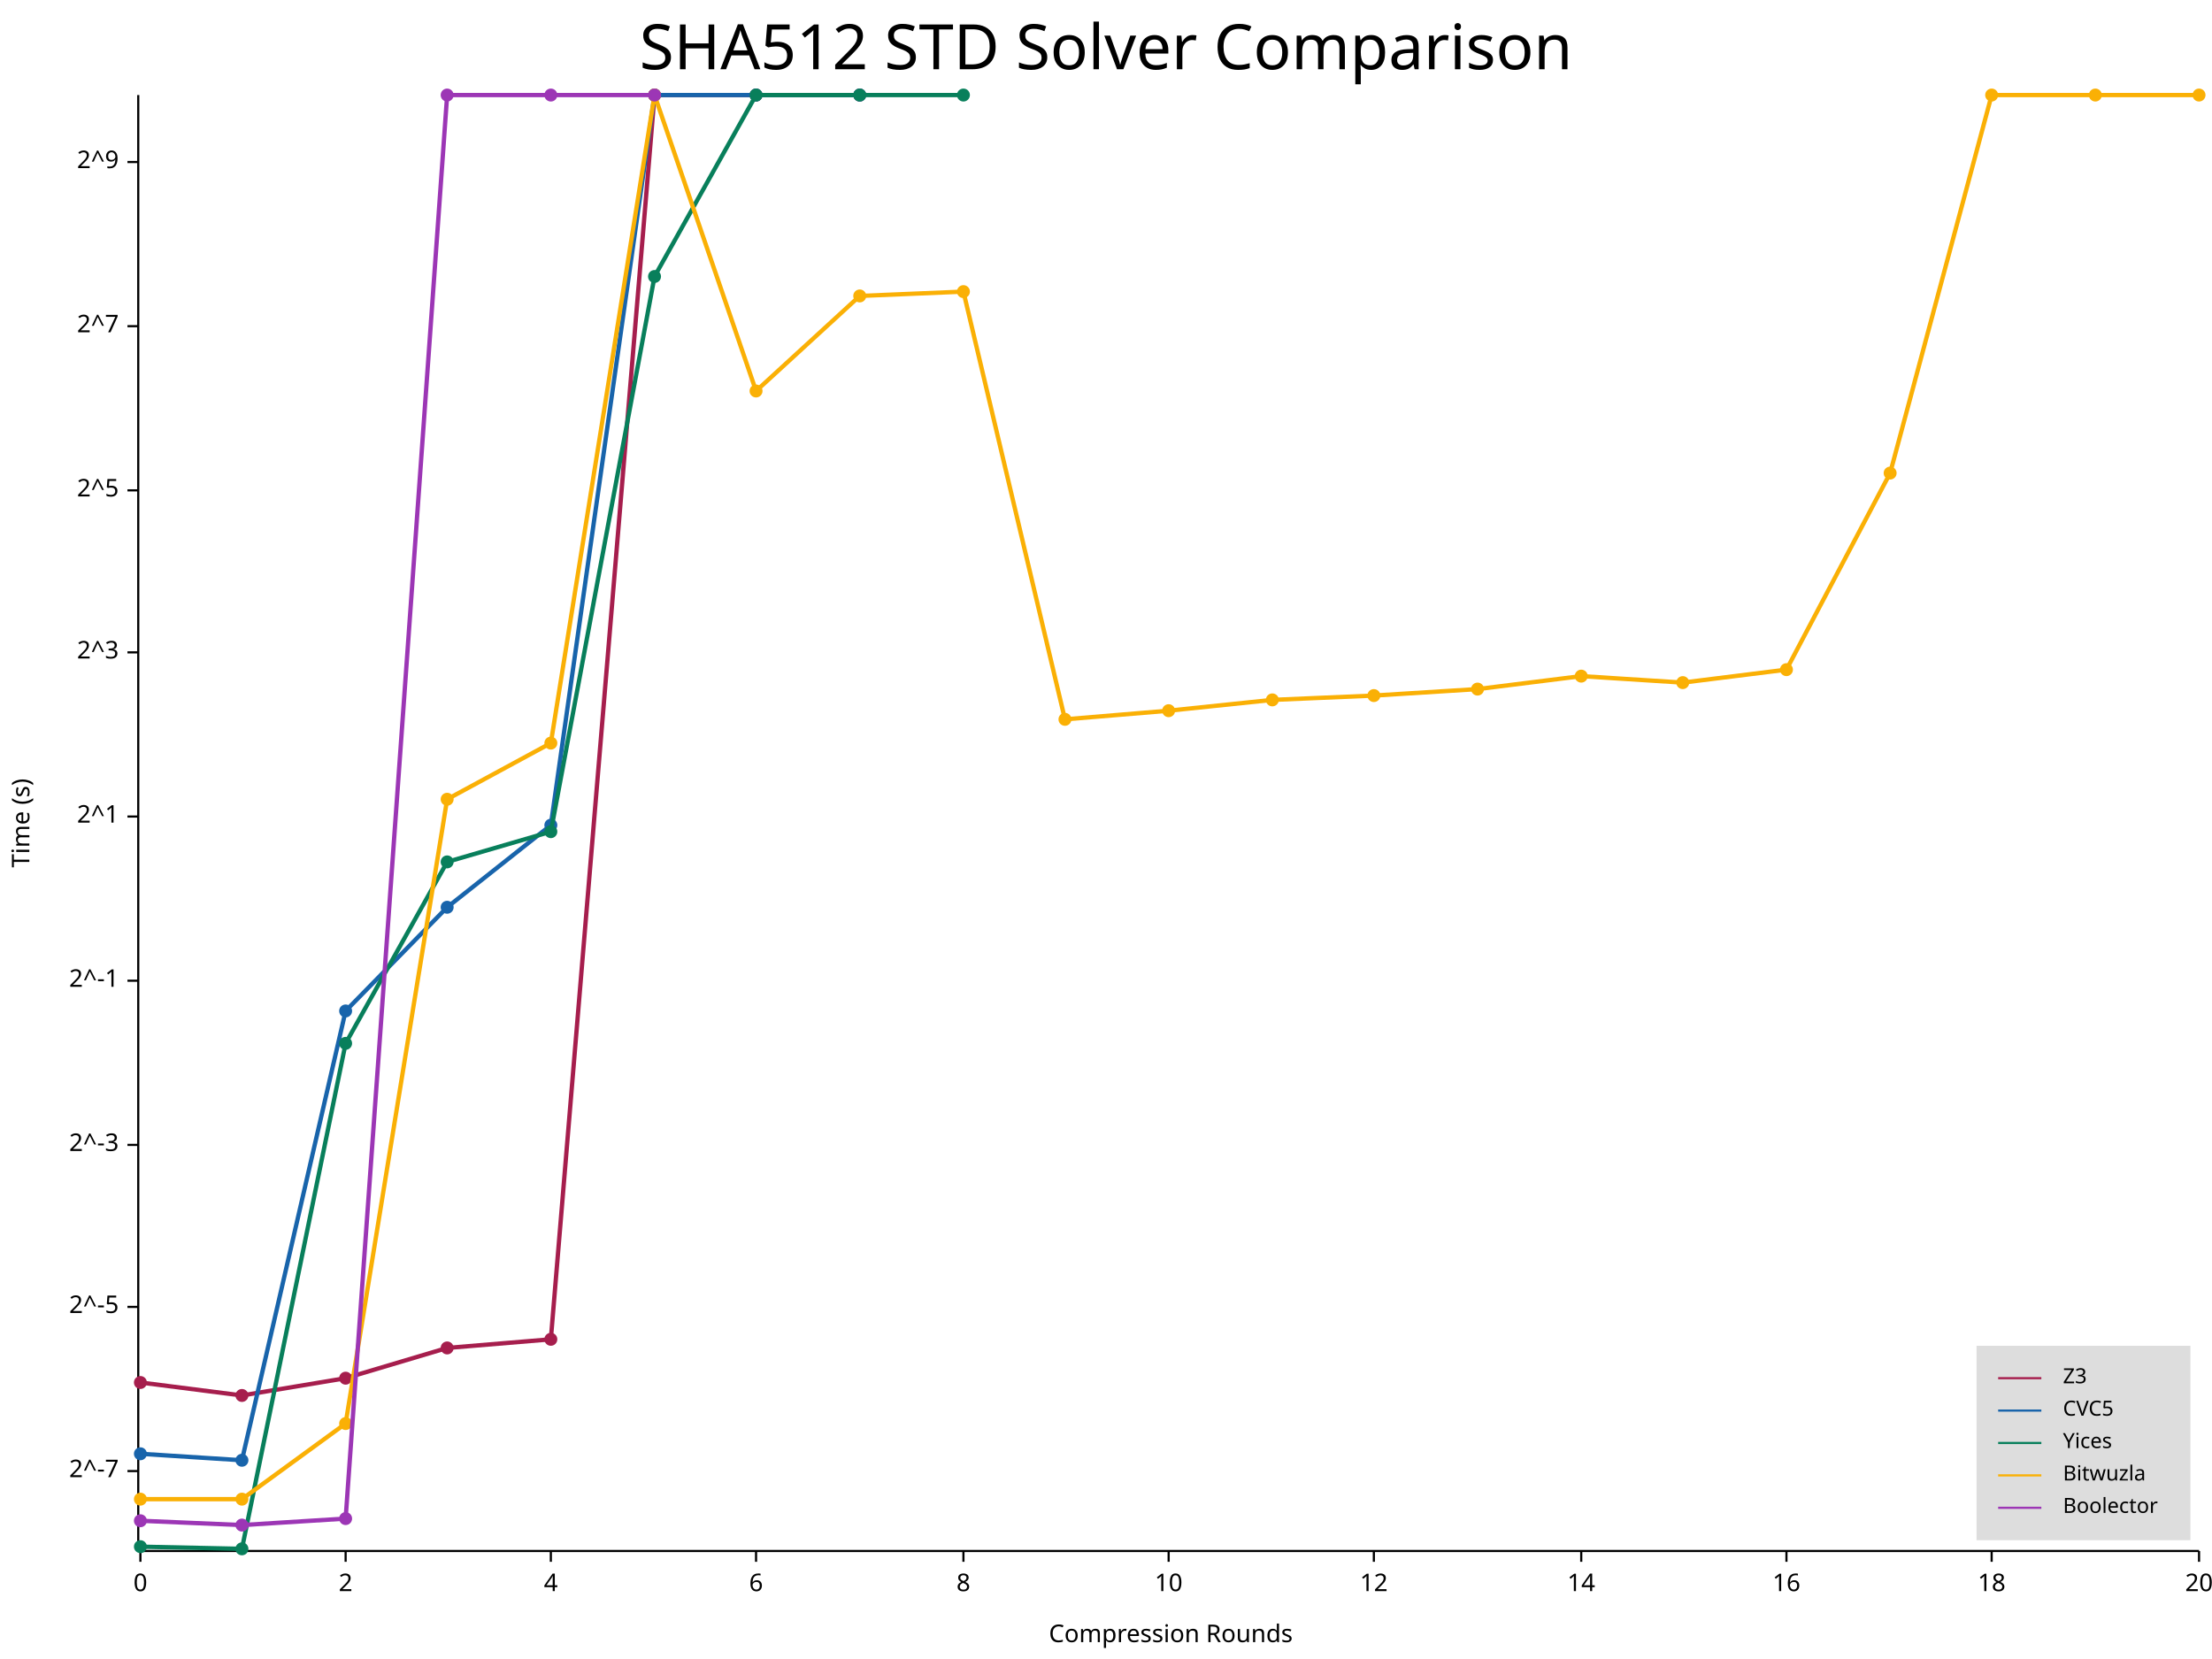
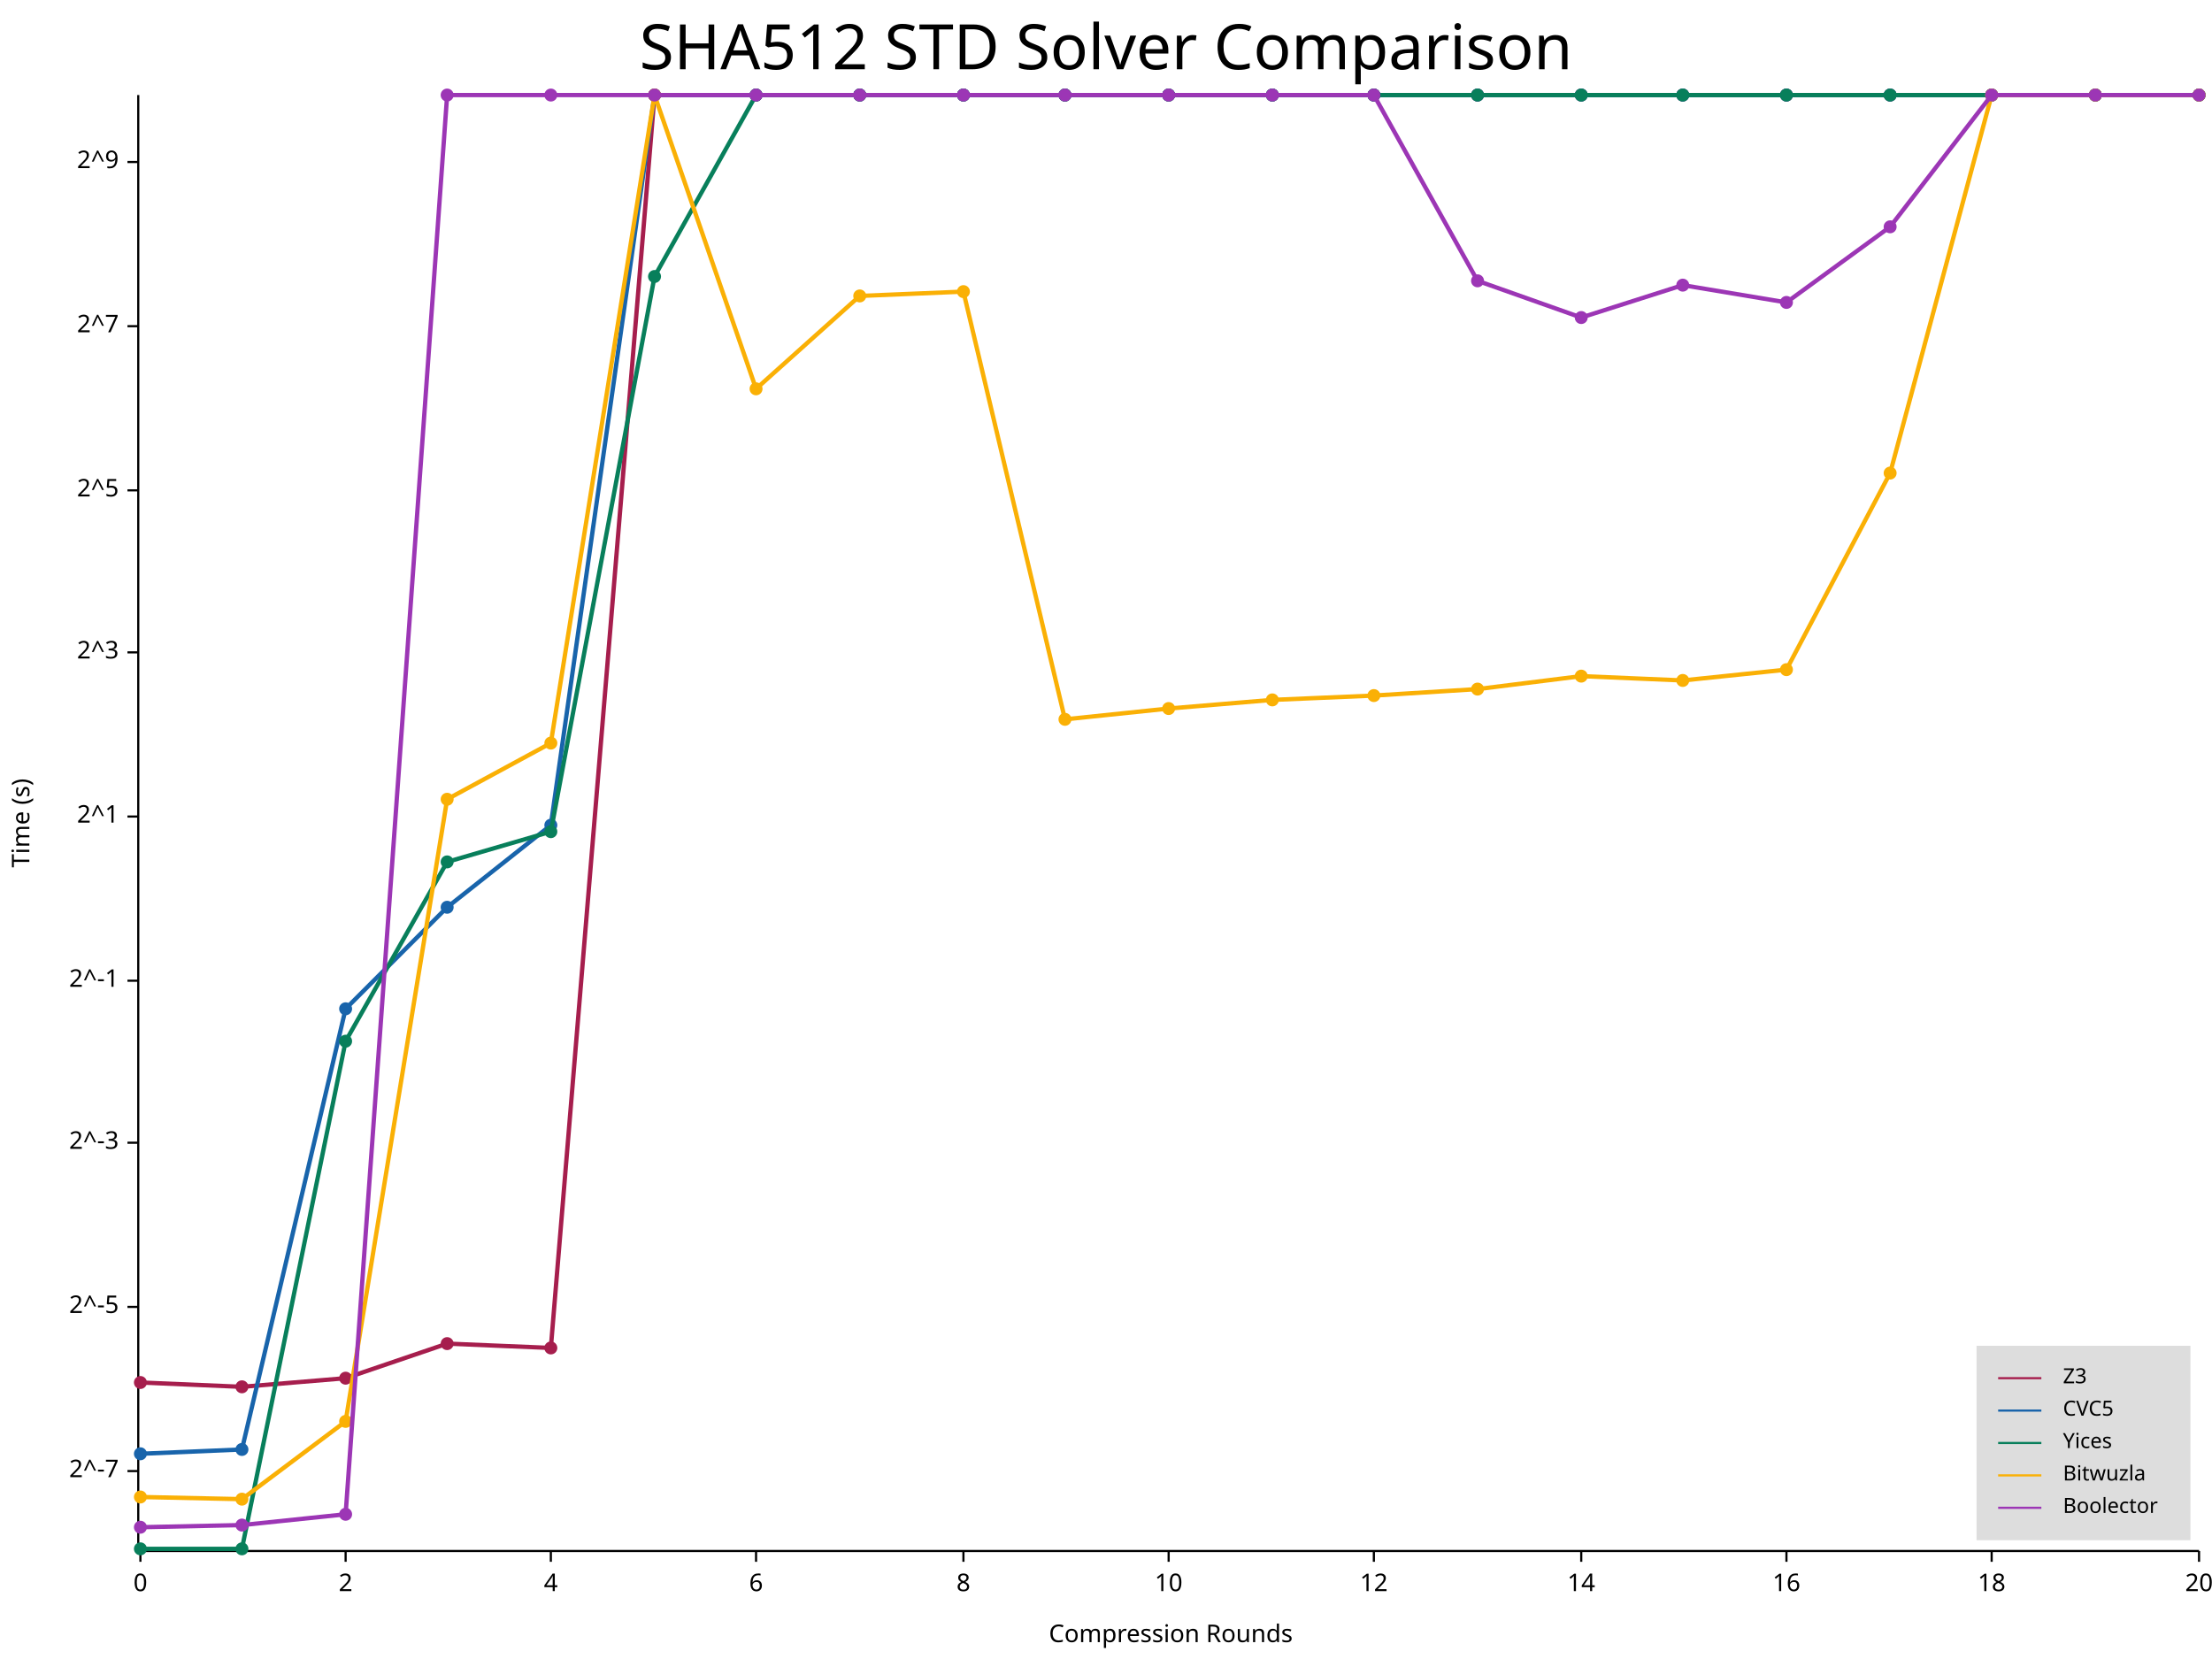
<svg xmlns="http://www.w3.org/2000/svg" width="1024" height="768" viewBox="0 0 1024 768">
  <rect x="0" y="0" width="1024" height="768" opacity="1" fill="#FFFFFF" stroke="none" />
  <text x="512" y="10" dy="0.76em" text-anchor="middle" font-family="noto sans" font-size="29.032" opacity="1" fill="#000000">
SHA512 STD Solver Comparison
</text>
  <text x="542" y="763" dy="-0.5ex" text-anchor="middle" font-family="noto sans" font-size="11.29" opacity="1" fill="#000000">
Compression Rounds
</text>
  <polyline fill="none" opacity="1" stroke="#000000" stroke-width="1" points="65,718 1018,718 " />
  <text x="65" y="728" dy="0.76em" text-anchor="middle" font-family="noto sans" font-size="11.29" opacity="1" fill="#000000">
0
</text>
  <polyline fill="none" opacity="1" stroke="#000000" stroke-width="1" points="65,718 65,723 " />
  <text x="160" y="728" dy="0.76em" text-anchor="middle" font-family="noto sans" font-size="11.29" opacity="1" fill="#000000">
2
</text>
  <polyline fill="none" opacity="1" stroke="#000000" stroke-width="1" points="160,718 160,723 " />
  <text x="255" y="728" dy="0.76em" text-anchor="middle" font-family="noto sans" font-size="11.29" opacity="1" fill="#000000">
4
</text>
  <polyline fill="none" opacity="1" stroke="#000000" stroke-width="1" points="255,718 255,723 " />
  <text x="350" y="728" dy="0.76em" text-anchor="middle" font-family="noto sans" font-size="11.29" opacity="1" fill="#000000">
6
</text>
  <polyline fill="none" opacity="1" stroke="#000000" stroke-width="1" points="350,718 350,723 " />
  <text x="446" y="728" dy="0.76em" text-anchor="middle" font-family="noto sans" font-size="11.29" opacity="1" fill="#000000">
8
</text>
  <polyline fill="none" opacity="1" stroke="#000000" stroke-width="1" points="446,718 446,723 " />
  <text x="541" y="728" dy="0.76em" text-anchor="middle" font-family="noto sans" font-size="11.29" opacity="1" fill="#000000">
10
</text>
  <polyline fill="none" opacity="1" stroke="#000000" stroke-width="1" points="541,718 541,723 " />
  <text x="636" y="728" dy="0.76em" text-anchor="middle" font-family="noto sans" font-size="11.29" opacity="1" fill="#000000">
12
</text>
  <polyline fill="none" opacity="1" stroke="#000000" stroke-width="1" points="636,718 636,723 " />
  <text x="732" y="728" dy="0.76em" text-anchor="middle" font-family="noto sans" font-size="11.29" opacity="1" fill="#000000">
14
</text>
  <polyline fill="none" opacity="1" stroke="#000000" stroke-width="1" points="732,718 732,723 " />
  <text x="827" y="728" dy="0.76em" text-anchor="middle" font-family="noto sans" font-size="11.29" opacity="1" fill="#000000">
16
</text>
  <polyline fill="none" opacity="1" stroke="#000000" stroke-width="1" points="827,718 827,723 " />
  <text x="922" y="728" dy="0.76em" text-anchor="middle" font-family="noto sans" font-size="11.29" opacity="1" fill="#000000">
18
</text>
  <polyline fill="none" opacity="1" stroke="#000000" stroke-width="1" points="922,718 922,723 " />
  <text x="1018" y="728" dy="0.76em" text-anchor="middle" font-family="noto sans" font-size="11.29" opacity="1" fill="#000000">
20
</text>
  <polyline fill="none" opacity="1" stroke="#000000" stroke-width="1" points="1018,718 1018,723 " />
  <text x="5" y="381" dy="0.76em" text-anchor="middle" font-family="noto sans" font-size="11.29" opacity="1" fill="#000000" transform="rotate(270, 5, 381)">
Time (s)
</text>
  <polyline fill="none" opacity="1" stroke="#000000" stroke-width="1" points="64,44 64,717 " />
  <text x="55" y="681" dy="0.5ex" text-anchor="end" font-family="noto sans" font-size="11.29" opacity="1" fill="#000000">
2^-7
</text>
  <polyline fill="none" opacity="1" stroke="#000000" stroke-width="1" points="59,681 64,681 " />
  <text x="55" y="605" dy="0.5ex" text-anchor="end" font-family="noto sans" font-size="11.29" opacity="1" fill="#000000">
2^-5
</text>
  <polyline fill="none" opacity="1" stroke="#000000" stroke-width="1" points="59,605 64,605 " />
-   <text x="55" y="530" dy="0.5ex" text-anchor="end" font-family="noto sans" font-size="11.29" opacity="1" fill="#000000">
+   <text x="55" y="529" dy="0.5ex" text-anchor="end" font-family="noto sans" font-size="11.29" opacity="1" fill="#000000">
2^-3
</text>
-   <polyline fill="none" opacity="1" stroke="#000000" stroke-width="1" points="59,530 64,530 " />
+   <polyline fill="none" opacity="1" stroke="#000000" stroke-width="1" points="59,529 64,529 " />
  <text x="55" y="454" dy="0.5ex" text-anchor="end" font-family="noto sans" font-size="11.29" opacity="1" fill="#000000">
2^-1
</text>
  <polyline fill="none" opacity="1" stroke="#000000" stroke-width="1" points="59,454 64,454 " />
  <text x="55" y="378" dy="0.5ex" text-anchor="end" font-family="noto sans" font-size="11.29" opacity="1" fill="#000000">
2^1
</text>
  <polyline fill="none" opacity="1" stroke="#000000" stroke-width="1" points="59,378 64,378 " />
  <text x="55" y="302" dy="0.5ex" text-anchor="end" font-family="noto sans" font-size="11.29" opacity="1" fill="#000000">
2^3
</text>
  <polyline fill="none" opacity="1" stroke="#000000" stroke-width="1" points="59,302 64,302 " />
  <text x="55" y="227" dy="0.5ex" text-anchor="end" font-family="noto sans" font-size="11.29" opacity="1" fill="#000000">
2^5
</text>
  <polyline fill="none" opacity="1" stroke="#000000" stroke-width="1" points="59,227 64,227 " />
  <text x="55" y="151" dy="0.5ex" text-anchor="end" font-family="noto sans" font-size="11.29" opacity="1" fill="#000000">
2^7
</text>
  <polyline fill="none" opacity="1" stroke="#000000" stroke-width="1" points="59,151 64,151 " />
  <text x="55" y="75" dy="0.5ex" text-anchor="end" font-family="noto sans" font-size="11.29" opacity="1" fill="#000000">
2^9
</text>
  <polyline fill="none" opacity="1" stroke="#000000" stroke-width="1" points="59,75 64,75 " />
-   <polyline fill="none" opacity="1" stroke="#A61E4D" stroke-width="2" points="65,640 112,646 160,638 207,624 255,620 303,44 350,44 398,44 " />
+   <polyline fill="none" opacity="1" stroke="#A61E4D" stroke-width="2" points="65,640 112,642 160,638 207,622 255,624 303,44 350,44 398,44 446,44 493,44 541,44 589,44 636,44 684,44 732,44 779,44 827,44 875,44 922,44 970,44 1018,44 " />
  <circle cx="65" cy="640" r="3" opacity="1" fill="#A61E4D" stroke="none" stroke-width="1" />
-   <circle cx="112" cy="646" r="3" opacity="1" fill="#A61E4D" stroke="none" stroke-width="1" />
+   <circle cx="112" cy="642" r="3" opacity="1" fill="#A61E4D" stroke="none" stroke-width="1" />
  <circle cx="160" cy="638" r="3" opacity="1" fill="#A61E4D" stroke="none" stroke-width="1" />
-   <circle cx="207" cy="624" r="3" opacity="1" fill="#A61E4D" stroke="none" stroke-width="1" />
-   <circle cx="255" cy="620" r="3" opacity="1" fill="#A61E4D" stroke="none" stroke-width="1" />
+   <circle cx="207" cy="622" r="3" opacity="1" fill="#A61E4D" stroke="none" stroke-width="1" />
+   <circle cx="255" cy="624" r="3" opacity="1" fill="#A61E4D" stroke="none" stroke-width="1" />
  <circle cx="303" cy="44" r="3" opacity="1" fill="#A61E4D" stroke="none" stroke-width="1" />
  <circle cx="350" cy="44" r="3" opacity="1" fill="#A61E4D" stroke="none" stroke-width="1" />
  <circle cx="398" cy="44" r="3" opacity="1" fill="#A61E4D" stroke="none" stroke-width="1" />
-   <polyline fill="none" opacity="1" stroke="#1864AB" stroke-width="2" points="65,673 112,676 160,468 207,420 255,382 303,44 350,44 398,44 " />
+   <circle cx="446" cy="44" r="3" opacity="1" fill="#A61E4D" stroke="none" stroke-width="1" />
+   <circle cx="493" cy="44" r="3" opacity="1" fill="#A61E4D" stroke="none" stroke-width="1" />
+   <circle cx="541" cy="44" r="3" opacity="1" fill="#A61E4D" stroke="none" stroke-width="1" />
+   <circle cx="589" cy="44" r="3" opacity="1" fill="#A61E4D" stroke="none" stroke-width="1" />
+   <circle cx="636" cy="44" r="3" opacity="1" fill="#A61E4D" stroke="none" stroke-width="1" />
+   <circle cx="684" cy="44" r="3" opacity="1" fill="#A61E4D" stroke="none" stroke-width="1" />
+   <circle cx="732" cy="44" r="3" opacity="1" fill="#A61E4D" stroke="none" stroke-width="1" />
+   <circle cx="779" cy="44" r="3" opacity="1" fill="#A61E4D" stroke="none" stroke-width="1" />
+   <circle cx="827" cy="44" r="3" opacity="1" fill="#A61E4D" stroke="none" stroke-width="1" />
+   <circle cx="875" cy="44" r="3" opacity="1" fill="#A61E4D" stroke="none" stroke-width="1" />
+   <circle cx="922" cy="44" r="3" opacity="1" fill="#A61E4D" stroke="none" stroke-width="1" />
+   <circle cx="970" cy="44" r="3" opacity="1" fill="#A61E4D" stroke="none" stroke-width="1" />
+   <circle cx="1018" cy="44" r="3" opacity="1" fill="#A61E4D" stroke="none" stroke-width="1" />
+   <polyline fill="none" opacity="1" stroke="#1864AB" stroke-width="2" points="65,673 112,671 160,467 207,420 255,382 303,44 350,44 398,44 446,44 493,44 541,44 589,44 636,44 684,44 732,44 779,44 827,44 875,44 922,44 970,44 1018,44 " />
  <circle cx="65" cy="673" r="3" opacity="1" fill="#1864AB" stroke="none" stroke-width="1" />
-   <circle cx="112" cy="676" r="3" opacity="1" fill="#1864AB" stroke="none" stroke-width="1" />
-   <circle cx="160" cy="468" r="3" opacity="1" fill="#1864AB" stroke="none" stroke-width="1" />
+   <circle cx="112" cy="671" r="3" opacity="1" fill="#1864AB" stroke="none" stroke-width="1" />
+   <circle cx="160" cy="467" r="3" opacity="1" fill="#1864AB" stroke="none" stroke-width="1" />
  <circle cx="207" cy="420" r="3" opacity="1" fill="#1864AB" stroke="none" stroke-width="1" />
  <circle cx="255" cy="382" r="3" opacity="1" fill="#1864AB" stroke="none" stroke-width="1" />
  <circle cx="303" cy="44" r="3" opacity="1" fill="#1864AB" stroke="none" stroke-width="1" />
  <circle cx="350" cy="44" r="3" opacity="1" fill="#1864AB" stroke="none" stroke-width="1" />
  <circle cx="398" cy="44" r="3" opacity="1" fill="#1864AB" stroke="none" stroke-width="1" />
-   <polyline fill="none" opacity="1" stroke="#087F5B" stroke-width="2" points="65,716 112,717 160,483 207,399 255,385 303,128 350,44 398,44 446,44 " />
-   <circle cx="65" cy="716" r="3" opacity="1" fill="#087F5B" stroke="none" stroke-width="1" />
+   <circle cx="446" cy="44" r="3" opacity="1" fill="#1864AB" stroke="none" stroke-width="1" />
+   <circle cx="493" cy="44" r="3" opacity="1" fill="#1864AB" stroke="none" stroke-width="1" />
+   <circle cx="541" cy="44" r="3" opacity="1" fill="#1864AB" stroke="none" stroke-width="1" />
+   <circle cx="589" cy="44" r="3" opacity="1" fill="#1864AB" stroke="none" stroke-width="1" />
+   <circle cx="636" cy="44" r="3" opacity="1" fill="#1864AB" stroke="none" stroke-width="1" />
+   <circle cx="684" cy="44" r="3" opacity="1" fill="#1864AB" stroke="none" stroke-width="1" />
+   <circle cx="732" cy="44" r="3" opacity="1" fill="#1864AB" stroke="none" stroke-width="1" />
+   <circle cx="779" cy="44" r="3" opacity="1" fill="#1864AB" stroke="none" stroke-width="1" />
+   <circle cx="827" cy="44" r="3" opacity="1" fill="#1864AB" stroke="none" stroke-width="1" />
+   <circle cx="875" cy="44" r="3" opacity="1" fill="#1864AB" stroke="none" stroke-width="1" />
+   <circle cx="922" cy="44" r="3" opacity="1" fill="#1864AB" stroke="none" stroke-width="1" />
+   <circle cx="970" cy="44" r="3" opacity="1" fill="#1864AB" stroke="none" stroke-width="1" />
+   <circle cx="1018" cy="44" r="3" opacity="1" fill="#1864AB" stroke="none" stroke-width="1" />
+   <polyline fill="none" opacity="1" stroke="#087F5B" stroke-width="2" points="65,717 112,717 160,482 207,399 255,385 303,128 350,44 398,44 446,44 493,44 541,44 589,44 636,44 684,44 732,44 779,44 827,44 875,44 922,44 970,44 1018,44 " />
+   <circle cx="65" cy="717" r="3" opacity="1" fill="#087F5B" stroke="none" stroke-width="1" />
  <circle cx="112" cy="717" r="3" opacity="1" fill="#087F5B" stroke="none" stroke-width="1" />
-   <circle cx="160" cy="483" r="3" opacity="1" fill="#087F5B" stroke="none" stroke-width="1" />
+   <circle cx="160" cy="482" r="3" opacity="1" fill="#087F5B" stroke="none" stroke-width="1" />
  <circle cx="207" cy="399" r="3" opacity="1" fill="#087F5B" stroke="none" stroke-width="1" />
  <circle cx="255" cy="385" r="3" opacity="1" fill="#087F5B" stroke="none" stroke-width="1" />
  <circle cx="303" cy="128" r="3" opacity="1" fill="#087F5B" stroke="none" stroke-width="1" />
  <circle cx="350" cy="44" r="3" opacity="1" fill="#087F5B" stroke="none" stroke-width="1" />
  <circle cx="398" cy="44" r="3" opacity="1" fill="#087F5B" stroke="none" stroke-width="1" />
  <circle cx="446" cy="44" r="3" opacity="1" fill="#087F5B" stroke="none" stroke-width="1" />
-   <polyline fill="none" opacity="1" stroke="#FAB005" stroke-width="2" points="65,694 112,694 160,659 207,370 255,344 303,44 350,181 398,137 446,135 493,333 541,329 589,324 636,322 684,319 732,313 779,316 827,310 875,219 922,44 970,44 1018,44 " />
-   <circle cx="65" cy="694" r="3" opacity="1" fill="#FAB005" stroke="none" stroke-width="1" />
+   <circle cx="493" cy="44" r="3" opacity="1" fill="#087F5B" stroke="none" stroke-width="1" />
+   <circle cx="541" cy="44" r="3" opacity="1" fill="#087F5B" stroke="none" stroke-width="1" />
+   <circle cx="589" cy="44" r="3" opacity="1" fill="#087F5B" stroke="none" stroke-width="1" />
+   <circle cx="636" cy="44" r="3" opacity="1" fill="#087F5B" stroke="none" stroke-width="1" />
+   <circle cx="684" cy="44" r="3" opacity="1" fill="#087F5B" stroke="none" stroke-width="1" />
+   <circle cx="732" cy="44" r="3" opacity="1" fill="#087F5B" stroke="none" stroke-width="1" />
+   <circle cx="779" cy="44" r="3" opacity="1" fill="#087F5B" stroke="none" stroke-width="1" />
+   <circle cx="827" cy="44" r="3" opacity="1" fill="#087F5B" stroke="none" stroke-width="1" />
+   <circle cx="875" cy="44" r="3" opacity="1" fill="#087F5B" stroke="none" stroke-width="1" />
+   <circle cx="922" cy="44" r="3" opacity="1" fill="#087F5B" stroke="none" stroke-width="1" />
+   <circle cx="970" cy="44" r="3" opacity="1" fill="#087F5B" stroke="none" stroke-width="1" />
+   <circle cx="1018" cy="44" r="3" opacity="1" fill="#087F5B" stroke="none" stroke-width="1" />
+   <polyline fill="none" opacity="1" stroke="#FAB005" stroke-width="2" points="65,693 112,694 160,658 207,370 255,344 303,44 350,180 398,137 446,135 493,333 541,328 589,324 636,322 684,319 732,313 779,315 827,310 875,219 922,44 970,44 1018,44 " />
+   <circle cx="65" cy="693" r="3" opacity="1" fill="#FAB005" stroke="none" stroke-width="1" />
  <circle cx="112" cy="694" r="3" opacity="1" fill="#FAB005" stroke="none" stroke-width="1" />
-   <circle cx="160" cy="659" r="3" opacity="1" fill="#FAB005" stroke="none" stroke-width="1" />
+   <circle cx="160" cy="658" r="3" opacity="1" fill="#FAB005" stroke="none" stroke-width="1" />
  <circle cx="207" cy="370" r="3" opacity="1" fill="#FAB005" stroke="none" stroke-width="1" />
  <circle cx="255" cy="344" r="3" opacity="1" fill="#FAB005" stroke="none" stroke-width="1" />
  <circle cx="303" cy="44" r="3" opacity="1" fill="#FAB005" stroke="none" stroke-width="1" />
-   <circle cx="350" cy="181" r="3" opacity="1" fill="#FAB005" stroke="none" stroke-width="1" />
+   <circle cx="350" cy="180" r="3" opacity="1" fill="#FAB005" stroke="none" stroke-width="1" />
  <circle cx="398" cy="137" r="3" opacity="1" fill="#FAB005" stroke="none" stroke-width="1" />
  <circle cx="446" cy="135" r="3" opacity="1" fill="#FAB005" stroke="none" stroke-width="1" />
  <circle cx="493" cy="333" r="3" opacity="1" fill="#FAB005" stroke="none" stroke-width="1" />
-   <circle cx="541" cy="329" r="3" opacity="1" fill="#FAB005" stroke="none" stroke-width="1" />
+   <circle cx="541" cy="328" r="3" opacity="1" fill="#FAB005" stroke="none" stroke-width="1" />
  <circle cx="589" cy="324" r="3" opacity="1" fill="#FAB005" stroke="none" stroke-width="1" />
  <circle cx="636" cy="322" r="3" opacity="1" fill="#FAB005" stroke="none" stroke-width="1" />
  <circle cx="684" cy="319" r="3" opacity="1" fill="#FAB005" stroke="none" stroke-width="1" />
  <circle cx="732" cy="313" r="3" opacity="1" fill="#FAB005" stroke="none" stroke-width="1" />
-   <circle cx="779" cy="316" r="3" opacity="1" fill="#FAB005" stroke="none" stroke-width="1" />
+   <circle cx="779" cy="315" r="3" opacity="1" fill="#FAB005" stroke="none" stroke-width="1" />
  <circle cx="827" cy="310" r="3" opacity="1" fill="#FAB005" stroke="none" stroke-width="1" />
  <circle cx="875" cy="219" r="3" opacity="1" fill="#FAB005" stroke="none" stroke-width="1" />
  <circle cx="922" cy="44" r="3" opacity="1" fill="#FAB005" stroke="none" stroke-width="1" />
  <circle cx="970" cy="44" r="3" opacity="1" fill="#FAB005" stroke="none" stroke-width="1" />
  <circle cx="1018" cy="44" r="3" opacity="1" fill="#FAB005" stroke="none" stroke-width="1" />
-   <polyline fill="none" opacity="1" stroke="#9C36B5" stroke-width="2" points="65,704 112,706 160,703 207,44 255,44 303,44 " />
-   <circle cx="65" cy="704" r="3" opacity="1" fill="#9C36B5" stroke="none" stroke-width="1" />
+   <polyline fill="none" opacity="1" stroke="#9C36B5" stroke-width="2" points="65,707 112,706 160,701 207,44 255,44 303,44 350,44 398,44 446,44 493,44 541,44 589,44 636,44 684,130 732,147 779,132 827,140 875,105 922,44 970,44 1018,44 " />
+   <circle cx="65" cy="707" r="3" opacity="1" fill="#9C36B5" stroke="none" stroke-width="1" />
  <circle cx="112" cy="706" r="3" opacity="1" fill="#9C36B5" stroke="none" stroke-width="1" />
-   <circle cx="160" cy="703" r="3" opacity="1" fill="#9C36B5" stroke="none" stroke-width="1" />
+   <circle cx="160" cy="701" r="3" opacity="1" fill="#9C36B5" stroke="none" stroke-width="1" />
  <circle cx="207" cy="44" r="3" opacity="1" fill="#9C36B5" stroke="none" stroke-width="1" />
  <circle cx="255" cy="44" r="3" opacity="1" fill="#9C36B5" stroke="none" stroke-width="1" />
  <circle cx="303" cy="44" r="3" opacity="1" fill="#9C36B5" stroke="none" stroke-width="1" />
+   <circle cx="350" cy="44" r="3" opacity="1" fill="#9C36B5" stroke="none" stroke-width="1" />
+   <circle cx="398" cy="44" r="3" opacity="1" fill="#9C36B5" stroke="none" stroke-width="1" />
+   <circle cx="446" cy="44" r="3" opacity="1" fill="#9C36B5" stroke="none" stroke-width="1" />
+   <circle cx="493" cy="44" r="3" opacity="1" fill="#9C36B5" stroke="none" stroke-width="1" />
+   <circle cx="541" cy="44" r="3" opacity="1" fill="#9C36B5" stroke="none" stroke-width="1" />
+   <circle cx="589" cy="44" r="3" opacity="1" fill="#9C36B5" stroke="none" stroke-width="1" />
+   <circle cx="636" cy="44" r="3" opacity="1" fill="#9C36B5" stroke="none" stroke-width="1" />
+   <circle cx="684" cy="130" r="3" opacity="1" fill="#9C36B5" stroke="none" stroke-width="1" />
+   <circle cx="732" cy="147" r="3" opacity="1" fill="#9C36B5" stroke="none" stroke-width="1" />
+   <circle cx="779" cy="132" r="3" opacity="1" fill="#9C36B5" stroke="none" stroke-width="1" />
+   <circle cx="827" cy="140" r="3" opacity="1" fill="#9C36B5" stroke="none" stroke-width="1" />
+   <circle cx="875" cy="105" r="3" opacity="1" fill="#9C36B5" stroke="none" stroke-width="1" />
+   <circle cx="922" cy="44" r="3" opacity="1" fill="#9C36B5" stroke="none" stroke-width="1" />
+   <circle cx="970" cy="44" r="3" opacity="1" fill="#9C36B5" stroke="none" stroke-width="1" />
+   <circle cx="1018" cy="44" r="3" opacity="1" fill="#9C36B5" stroke="none" stroke-width="1" />
  <rect x="915" y="623" width="99" height="90" opacity="0.3" fill="#8C8C8C" stroke="none" />
  <text x="955" y="633" dy="0.76em" text-anchor="start" font-family="sans-serif" font-size="9.677" opacity="1" fill="#000000">
Z3
</text>
  <text x="955" y="648" dy="0.76em" text-anchor="start" font-family="sans-serif" font-size="9.677" opacity="1" fill="#000000">
CVC5
</text>
  <text x="955" y="663" dy="0.76em" text-anchor="start" font-family="sans-serif" font-size="9.677" opacity="1" fill="#000000">
Yices
</text>
  <text x="955" y="678" dy="0.76em" text-anchor="start" font-family="sans-serif" font-size="9.677" opacity="1" fill="#000000">
Bitwuzla
</text>
  <text x="955" y="693" dy="0.76em" text-anchor="start" font-family="sans-serif" font-size="9.677" opacity="1" fill="#000000">
Boolector
</text>
  <polyline fill="none" opacity="1" stroke="#A61E4D" stroke-width="1" points="925,638 945,638 " />
  <polyline fill="none" opacity="1" stroke="#1864AB" stroke-width="1" points="925,653 945,653 " />
  <polyline fill="none" opacity="1" stroke="#087F5B" stroke-width="1" points="925,668 945,668 " />
  <polyline fill="none" opacity="1" stroke="#FAB005" stroke-width="1" points="925,683 945,683 " />
  <polyline fill="none" opacity="1" stroke="#9C36B5" stroke-width="1" points="925,698 945,698 " />
</svg>
